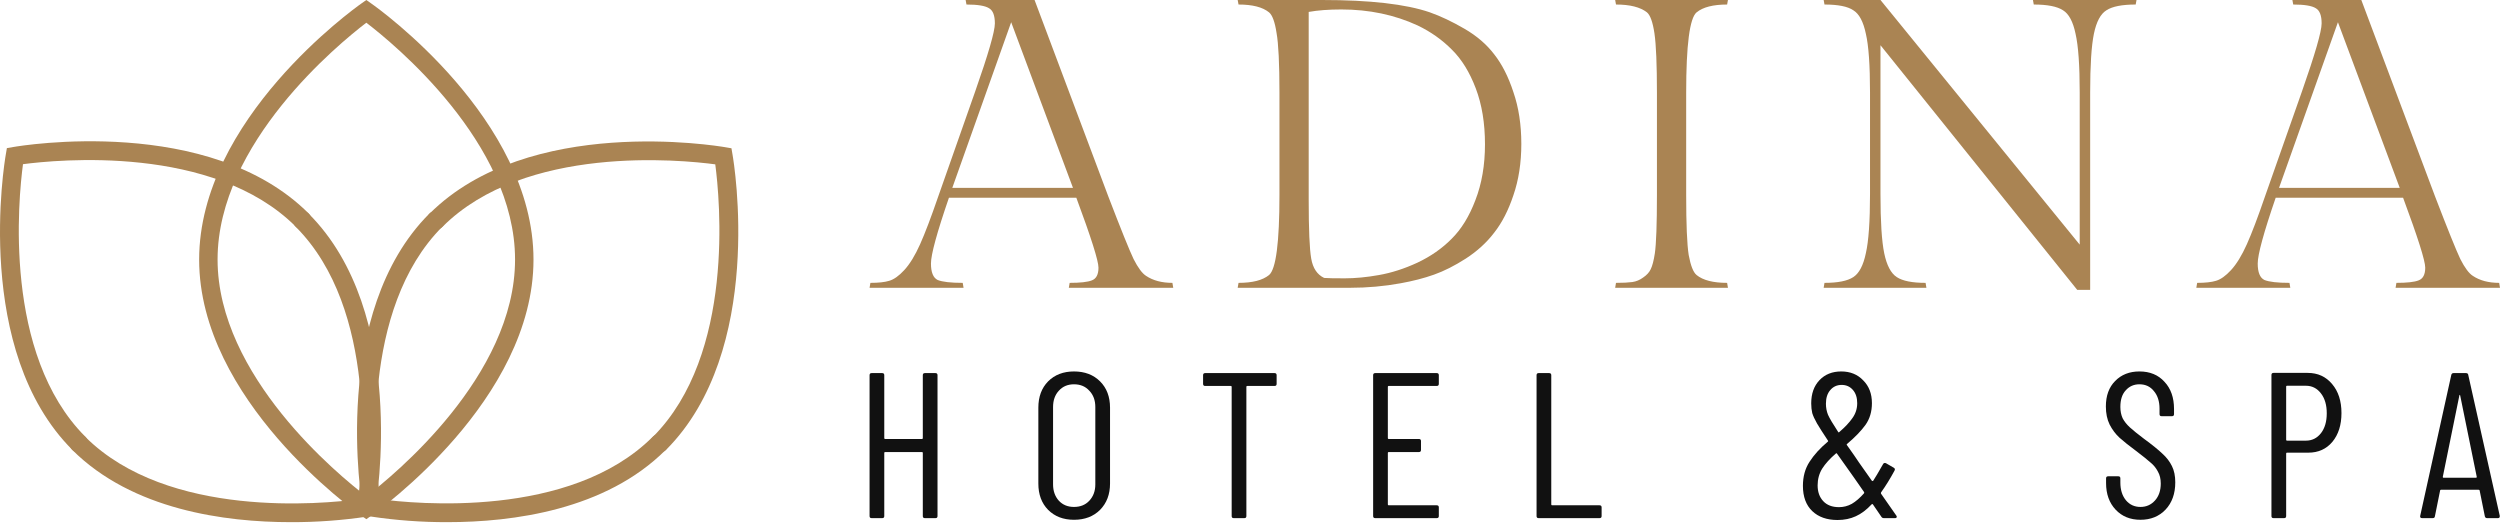
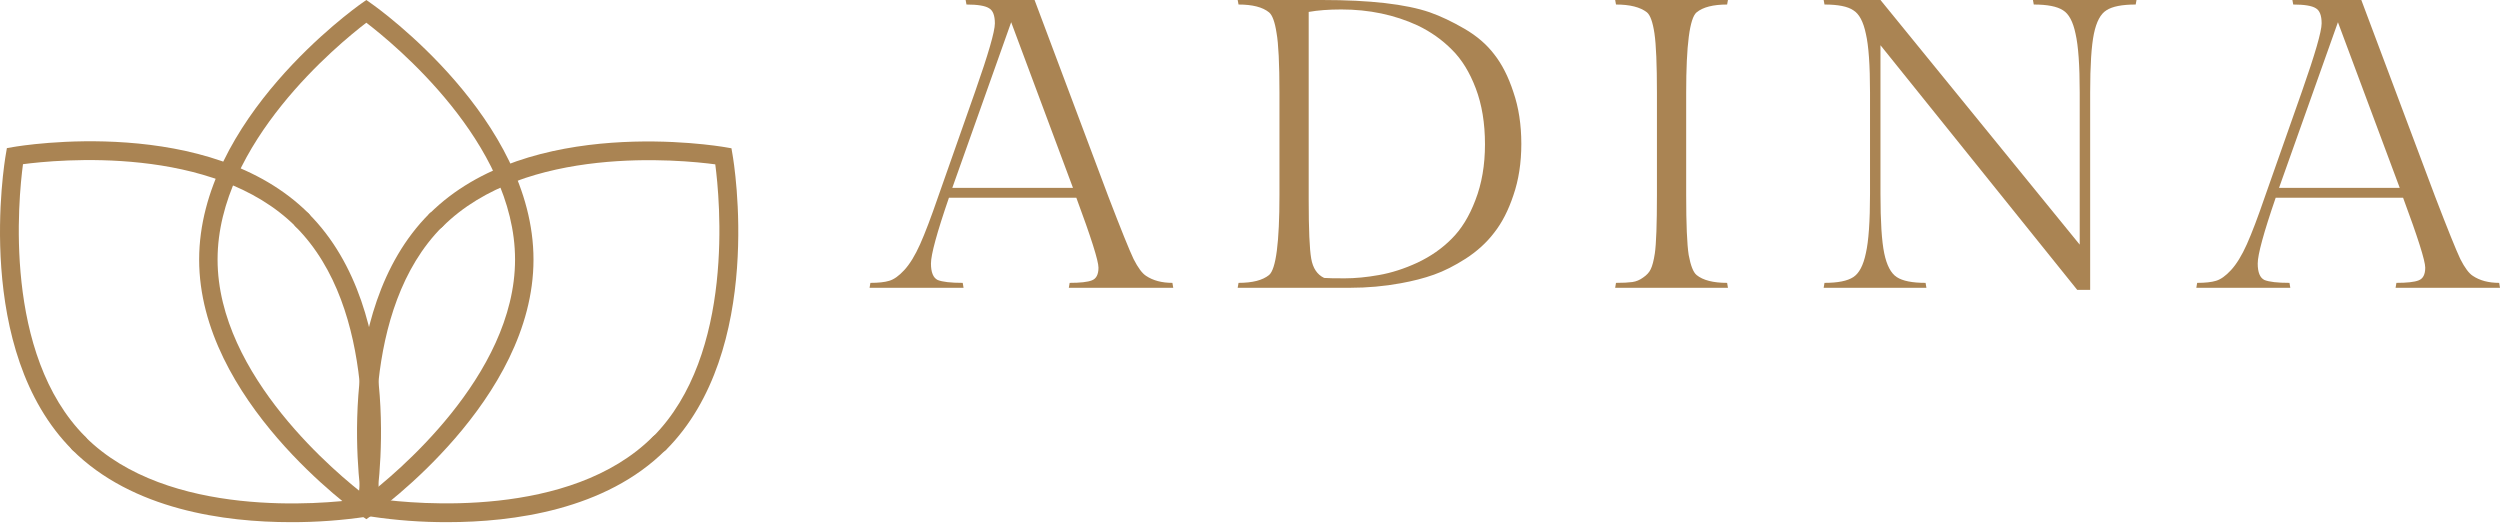
<svg xmlns="http://www.w3.org/2000/svg" width="138" height="29" viewBox="0 0 138 29" fill="none">
-   <path d="M50.939 20.71C50.939 20.634 50.977 20.595 51.054 20.595H51.637C51.713 20.595 51.751 20.634 51.751 20.71V28.487C51.751 28.563 51.713 28.601 51.637 28.601H51.054C50.977 28.601 50.939 28.563 50.939 28.487V24.998C50.939 24.968 50.924 24.953 50.893 24.953H48.858C48.827 24.953 48.812 24.968 48.812 24.998V28.487C48.812 28.563 48.774 28.601 48.698 28.601H48.114C48.038 28.601 48 28.563 48 28.487V20.71C48 20.634 48.038 20.595 48.114 20.595H48.698C48.774 20.595 48.812 20.634 48.812 20.71V24.186C48.812 24.217 48.827 24.232 48.858 24.232H50.893C50.924 24.232 50.939 24.217 50.939 24.186V20.71Z" fill="#111111" />
-   <path d="M59.284 28.692C58.697 28.692 58.221 28.509 57.855 28.143C57.496 27.777 57.317 27.293 57.317 26.691V22.505C57.317 21.903 57.496 21.419 57.855 21.053C58.221 20.687 58.697 20.504 59.284 20.504C59.879 20.504 60.359 20.687 60.725 21.053C61.091 21.419 61.274 21.903 61.274 22.505V26.691C61.274 27.286 61.091 27.77 60.725 28.143C60.359 28.509 59.879 28.692 59.284 28.692ZM59.284 27.983C59.635 27.983 59.917 27.869 60.13 27.64C60.352 27.404 60.462 27.103 60.462 26.737V22.471C60.462 22.097 60.352 21.796 60.13 21.567C59.917 21.331 59.635 21.213 59.284 21.213C58.941 21.213 58.663 21.331 58.449 21.567C58.236 21.796 58.129 22.097 58.129 22.471V26.737C58.129 27.103 58.236 27.404 58.449 27.64C58.663 27.869 58.941 27.983 59.284 27.983Z" fill="#111111" />
-   <path d="M70.355 20.595C70.432 20.595 70.47 20.634 70.47 20.71V21.19C70.47 21.266 70.432 21.305 70.355 21.305H68.846C68.815 21.305 68.8 21.32 68.8 21.35V28.487C68.8 28.563 68.762 28.601 68.686 28.601H68.102C68.026 28.601 67.988 28.563 67.988 28.487V21.35C67.988 21.32 67.973 21.305 67.942 21.305H66.524C66.448 21.305 66.41 21.266 66.41 21.19V20.71C66.41 20.634 66.448 20.595 66.524 20.595H70.355Z" fill="#111111" />
-   <path d="M79.423 21.19C79.423 21.266 79.385 21.305 79.308 21.305H76.655C76.625 21.305 76.609 21.32 76.609 21.35V24.186C76.609 24.217 76.625 24.232 76.655 24.232H78.325C78.401 24.232 78.439 24.27 78.439 24.347V24.838C78.439 24.915 78.401 24.953 78.325 24.953H76.655C76.625 24.953 76.609 24.968 76.609 24.998V27.846C76.609 27.877 76.625 27.892 76.655 27.892H79.308C79.385 27.892 79.423 27.93 79.423 28.006V28.487C79.423 28.563 79.385 28.601 79.308 28.601H75.912C75.836 28.601 75.797 28.563 75.797 28.487V20.71C75.797 20.634 75.836 20.595 75.912 20.595H79.308C79.385 20.595 79.423 20.634 79.423 20.71V21.19Z" fill="#111111" />
-   <path d="M84.932 28.601C84.856 28.601 84.818 28.563 84.818 28.487V20.71C84.818 20.634 84.856 20.595 84.932 20.595H85.515C85.591 20.595 85.63 20.634 85.63 20.71V27.846C85.63 27.877 85.645 27.892 85.675 27.892H88.294C88.371 27.892 88.409 27.93 88.409 28.006V28.487C88.409 28.563 88.371 28.601 88.294 28.601H84.932Z" fill="#111111" />
-   <path d="M104.679 28.464C104.694 28.479 104.702 28.502 104.702 28.532C104.702 28.548 104.694 28.563 104.679 28.578C104.664 28.593 104.641 28.601 104.611 28.601H103.993C103.932 28.601 103.886 28.578 103.856 28.532L103.387 27.846C103.379 27.831 103.368 27.823 103.353 27.823C103.337 27.823 103.326 27.827 103.318 27.835C103.036 28.14 102.743 28.361 102.438 28.498C102.14 28.635 101.805 28.704 101.431 28.704C100.844 28.704 100.379 28.54 100.036 28.212C99.693 27.884 99.521 27.419 99.521 26.817C99.521 26.306 99.643 25.864 99.887 25.49C100.131 25.109 100.467 24.739 100.894 24.381C100.917 24.373 100.92 24.354 100.905 24.324C100.631 23.912 100.429 23.596 100.299 23.375C100.169 23.146 100.082 22.955 100.036 22.803C99.998 22.642 99.979 22.463 99.979 22.265C99.979 21.731 100.131 21.305 100.436 20.984C100.741 20.664 101.142 20.504 101.637 20.504C102.133 20.504 102.537 20.668 102.849 20.996C103.17 21.316 103.33 21.735 103.33 22.254C103.33 22.719 103.212 23.119 102.975 23.454C102.739 23.782 102.4 24.133 101.957 24.507C101.934 24.514 101.931 24.533 101.946 24.564C102.251 24.991 102.476 25.315 102.621 25.536L103.33 26.542C103.337 26.55 103.349 26.554 103.364 26.554C103.379 26.554 103.391 26.55 103.398 26.542C103.505 26.382 103.688 26.073 103.947 25.616C103.963 25.585 103.985 25.567 104.016 25.559C104.046 25.551 104.077 25.555 104.107 25.57L104.542 25.822C104.603 25.86 104.614 25.913 104.576 25.982C104.332 26.432 104.085 26.832 103.833 27.183C103.825 27.206 103.825 27.229 103.833 27.252L104.679 28.464ZM101.66 21.247C101.401 21.247 101.191 21.343 101.031 21.533C100.871 21.716 100.791 21.968 100.791 22.288C100.791 22.502 100.829 22.703 100.905 22.894C100.989 23.085 101.176 23.401 101.466 23.843C101.481 23.874 101.5 23.878 101.523 23.855C101.843 23.58 102.087 23.321 102.255 23.077C102.43 22.833 102.518 22.559 102.518 22.254C102.518 21.949 102.438 21.705 102.278 21.522C102.117 21.339 101.912 21.247 101.66 21.247ZM101.511 27.995C101.763 27.995 101.999 27.934 102.22 27.812C102.441 27.682 102.666 27.488 102.895 27.229C102.91 27.206 102.91 27.183 102.895 27.16L102.346 26.371L101.397 25.033C101.382 25.01 101.363 25.01 101.34 25.033C101.012 25.315 100.76 25.593 100.585 25.868C100.417 26.142 100.333 26.451 100.333 26.794C100.333 27.152 100.436 27.442 100.642 27.663C100.848 27.884 101.138 27.995 101.511 27.995Z" fill="#111111" />
-   <path d="M118.154 28.692C117.589 28.692 117.132 28.506 116.781 28.132C116.431 27.759 116.255 27.27 116.255 26.668V26.405C116.255 26.329 116.293 26.291 116.37 26.291H116.93C117.006 26.291 117.044 26.329 117.044 26.405V26.634C117.044 27.038 117.147 27.366 117.353 27.617C117.559 27.861 117.826 27.983 118.154 27.983C118.474 27.983 118.741 27.865 118.954 27.629C119.168 27.392 119.274 27.08 119.274 26.691C119.274 26.432 119.221 26.211 119.114 26.028C119.015 25.837 118.882 25.673 118.714 25.536C118.554 25.391 118.283 25.174 117.902 24.884C117.521 24.602 117.22 24.362 116.999 24.164C116.777 23.958 116.594 23.714 116.45 23.432C116.312 23.15 116.244 22.818 116.244 22.437C116.244 21.842 116.415 21.373 116.758 21.03C117.101 20.679 117.547 20.504 118.096 20.504C118.676 20.504 119.137 20.695 119.48 21.076C119.831 21.449 120.006 21.949 120.006 22.574V22.86C120.006 22.936 119.968 22.974 119.892 22.974H119.32C119.244 22.974 119.206 22.936 119.206 22.86V22.562C119.206 22.158 119.103 21.834 118.897 21.59C118.699 21.339 118.432 21.213 118.096 21.213C117.791 21.213 117.54 21.323 117.342 21.545C117.143 21.758 117.044 22.063 117.044 22.46C117.044 22.696 117.086 22.906 117.17 23.089C117.262 23.264 117.395 23.432 117.57 23.592C117.746 23.752 118.005 23.962 118.348 24.221C118.806 24.556 119.145 24.831 119.366 25.044C119.595 25.25 119.77 25.479 119.892 25.73C120.014 25.974 120.075 26.272 120.075 26.622C120.075 27.248 119.896 27.751 119.537 28.132C119.179 28.506 118.718 28.692 118.154 28.692Z" fill="#111111" />
-   <path d="M127.385 20.584C127.942 20.584 128.391 20.79 128.734 21.201C129.078 21.606 129.249 22.139 129.249 22.803C129.249 23.458 129.081 23.988 128.746 24.392C128.41 24.789 127.968 24.987 127.419 24.987H126.241C126.211 24.987 126.196 25.002 126.196 25.033V28.487C126.196 28.563 126.157 28.601 126.081 28.601H125.498C125.422 28.601 125.384 28.563 125.384 28.487V20.698C125.384 20.622 125.422 20.584 125.498 20.584H127.385ZM127.282 24.324C127.625 24.324 127.903 24.186 128.117 23.912C128.33 23.637 128.437 23.271 128.437 22.814C128.437 22.357 128.33 21.991 128.117 21.716C127.903 21.434 127.625 21.293 127.282 21.293H126.241C126.211 21.293 126.196 21.308 126.196 21.339V24.278C126.196 24.308 126.211 24.324 126.241 24.324H127.282Z" fill="#111111" />
-   <path d="M137.289 28.601C137.221 28.601 137.179 28.567 137.163 28.498L136.877 27.08C136.877 27.065 136.87 27.053 136.855 27.046C136.847 27.038 136.836 27.034 136.82 27.034H134.75C134.735 27.034 134.72 27.038 134.705 27.046C134.697 27.053 134.693 27.065 134.693 27.08L134.407 28.498C134.4 28.567 134.358 28.601 134.281 28.601H133.698C133.66 28.601 133.63 28.59 133.607 28.567C133.591 28.544 133.588 28.513 133.595 28.475L135.311 20.698C135.326 20.63 135.368 20.595 135.436 20.595H136.123C136.199 20.595 136.241 20.63 136.248 20.698L137.987 28.475V28.498C137.987 28.567 137.953 28.601 137.884 28.601H137.289ZM134.842 26.325C134.842 26.356 134.853 26.371 134.876 26.371H136.683C136.706 26.371 136.717 26.356 136.717 26.325L135.802 21.831C135.795 21.808 135.787 21.796 135.78 21.796C135.772 21.796 135.764 21.808 135.757 21.831L134.842 26.325Z" fill="#111111" />
  <path d="M59.045 15.614C59.629 15.614 60.036 15.569 60.267 15.478C60.513 15.387 60.636 15.153 60.636 14.774C60.636 14.396 60.228 13.11 59.414 10.916H52.381C51.72 12.838 51.389 14.048 51.389 14.547C51.389 15.032 51.513 15.334 51.758 15.455C52.02 15.561 52.481 15.614 53.142 15.614L53.188 15.886H48L48.046 15.614C48.492 15.614 48.838 15.576 49.084 15.501C49.345 15.425 49.622 15.228 49.914 14.911C50.221 14.578 50.513 14.101 50.79 13.481C51.067 12.861 51.397 11.991 51.782 10.871L53.834 5.038C54.556 2.981 54.917 1.732 54.917 1.294C54.917 0.855 54.81 0.575 54.595 0.454C54.379 0.318 53.964 0.25 53.349 0.25L53.303 0H57.108L61.189 10.871C61.881 12.671 62.342 13.814 62.573 14.298C62.819 14.782 63.049 15.092 63.264 15.228C63.649 15.486 64.133 15.614 64.717 15.614L64.763 15.886H58.999L59.045 15.614ZM55.817 1.226L52.566 10.372H59.229L55.817 1.226Z" fill="#AA8453" />
  <path d="M72.978 0C75.622 0 77.605 0.227 78.927 0.681C79.526 0.893 80.164 1.195 80.841 1.589C81.517 1.982 82.063 2.451 82.478 2.996C82.908 3.54 83.262 4.236 83.539 5.084C83.831 5.931 83.977 6.884 83.977 7.943C83.977 8.987 83.831 9.933 83.539 10.78C83.262 11.612 82.908 12.301 82.478 12.845C82.063 13.39 81.54 13.867 80.91 14.275C80.295 14.669 79.711 14.964 79.158 15.16C78.604 15.357 77.989 15.516 77.313 15.637C76.406 15.803 75.476 15.886 74.523 15.886H68.32L68.367 15.614C69.135 15.614 69.696 15.47 70.05 15.183C70.434 14.865 70.626 13.39 70.626 10.757V5.129C70.626 3.51 70.572 2.406 70.465 1.816C70.373 1.21 70.234 0.832 70.05 0.681C69.696 0.393 69.135 0.25 68.367 0.25L68.32 0H72.978ZM73.093 15.342C73.278 15.357 73.654 15.364 74.223 15.364C74.807 15.364 75.438 15.304 76.114 15.183C76.806 15.062 77.513 14.835 78.235 14.502C78.973 14.154 79.603 13.715 80.126 13.186C80.664 12.656 81.102 11.945 81.44 11.053C81.794 10.145 81.971 9.116 81.971 7.966C81.971 6.801 81.802 5.772 81.463 4.879C81.125 3.987 80.687 3.276 80.149 2.746C79.611 2.201 78.981 1.755 78.258 1.407C76.982 0.817 75.576 0.522 74.039 0.522C73.347 0.522 72.748 0.567 72.24 0.658V11.03C72.24 12.664 72.286 13.746 72.379 14.275C72.471 14.805 72.709 15.16 73.093 15.342Z" fill="#AA8453" />
  <path d="M93.077 5.129V10.757C93.077 12.376 93.123 13.481 93.215 14.071C93.323 14.661 93.469 15.032 93.653 15.183C94.007 15.47 94.568 15.614 95.337 15.614L95.383 15.886H89.157L89.203 15.614C89.588 15.614 89.887 15.599 90.103 15.569C90.318 15.539 90.518 15.455 90.702 15.319C90.902 15.183 91.04 15.032 91.117 14.865C91.209 14.684 91.286 14.389 91.348 13.98C91.424 13.451 91.463 12.376 91.463 10.757V5.129C91.463 3.556 91.417 2.459 91.325 1.838C91.232 1.218 91.094 0.832 90.91 0.681C90.541 0.393 89.972 0.25 89.203 0.25L89.157 0H95.383L95.337 0.25C94.568 0.25 94.007 0.393 93.653 0.681C93.269 0.999 93.077 2.481 93.077 5.129Z" fill="#AA8453" />
  <path d="M115.377 5.106V16H114.662L103.802 2.496V10.712C103.802 12.225 103.871 13.314 104.009 13.98C104.148 14.646 104.378 15.085 104.701 15.296C105.024 15.508 105.554 15.614 106.292 15.614L106.338 15.886H100.666L100.712 15.614C101.45 15.614 101.98 15.508 102.303 15.296C102.626 15.085 102.856 14.646 102.995 13.98C103.148 13.314 103.225 12.225 103.225 10.712V5.106C103.225 3.593 103.148 2.512 102.995 1.861C102.856 1.195 102.626 0.764 102.303 0.567C101.995 0.356 101.465 0.25 100.712 0.25L100.666 0H103.802L114.8 13.504V5.106C114.8 3.609 114.723 2.527 114.57 1.861C114.431 1.195 114.201 0.764 113.878 0.567C113.555 0.356 113.017 0.25 112.264 0.25L112.218 0H117.936L117.89 0.25C117.137 0.25 116.599 0.356 116.276 0.567C115.953 0.764 115.723 1.195 115.584 1.861C115.446 2.527 115.377 3.609 115.377 5.106Z" fill="#AA8453" />
  <path d="M132.282 15.614C132.866 15.614 133.273 15.569 133.504 15.478C133.75 15.387 133.873 15.153 133.873 14.774C133.873 14.396 133.465 13.11 132.651 10.916H125.618C124.957 12.838 124.626 14.048 124.626 14.547C124.626 15.032 124.749 15.334 124.995 15.455C125.257 15.561 125.718 15.614 126.379 15.614L126.425 15.886H121.237L121.283 15.614C121.729 15.614 122.075 15.576 122.321 15.501C122.582 15.425 122.859 15.228 123.151 14.911C123.458 14.578 123.75 14.101 124.027 13.481C124.304 12.861 124.634 11.991 125.018 10.871L127.071 5.038C127.793 2.981 128.154 1.732 128.154 1.294C128.154 0.855 128.047 0.575 127.831 0.454C127.616 0.318 127.201 0.25 126.586 0.25L126.54 0H130.345L134.426 10.871C135.118 12.671 135.579 13.814 135.809 14.298C136.055 14.782 136.286 15.092 136.501 15.228C136.886 15.486 137.37 15.614 137.954 15.614L138 15.886H132.236L132.282 15.614ZM129.054 1.226L125.802 10.372H132.466L129.054 1.226Z" fill="#AA8453" />
  <path d="M4.352 24.983C4.285 24.983 4.219 24.97 4.158 24.944C4.097 24.918 4.041 24.88 3.994 24.833C-1.491 19.351 0.243 8.969 0.32 8.529L0.38 8.176L0.734 8.115C1.174 8.038 11.562 6.314 17.043 11.787C17.138 11.883 17.192 12.012 17.192 12.147C17.192 12.282 17.138 12.411 17.043 12.507C16.947 12.602 16.818 12.656 16.683 12.656C16.548 12.656 16.418 12.602 16.323 12.507C11.76 7.956 3.136 8.818 1.269 9.063C1.019 10.93 0.152 19.549 4.714 24.109C4.81 24.204 4.863 24.334 4.863 24.468C4.863 24.603 4.81 24.733 4.714 24.828C4.668 24.878 4.612 24.917 4.549 24.944C4.487 24.97 4.42 24.984 4.352 24.983Z" fill="#AA8453" />
  <path d="M16.047 28.823C12.429 28.823 7.31 28.146 3.99 24.836C3.895 24.741 3.841 24.611 3.841 24.476C3.841 24.341 3.895 24.212 3.99 24.116C4.086 24.021 4.215 23.968 4.35 23.968C4.485 23.968 4.615 24.021 4.71 24.116C9.273 28.668 17.897 27.81 19.764 27.56C20.014 25.694 20.881 17.07 16.319 12.515C16.224 12.419 16.17 12.29 16.17 12.155C16.17 12.02 16.224 11.891 16.319 11.795C16.414 11.7 16.544 11.646 16.679 11.646C16.814 11.646 16.943 11.7 17.039 11.795C22.52 17.277 20.791 27.659 20.713 28.099L20.652 28.452L20.299 28.512C18.892 28.724 17.47 28.828 16.047 28.823Z" fill="#AA8453" />
  <path d="M36.396 24.984C36.262 24.983 36.134 24.93 36.038 24.837C35.943 24.742 35.889 24.612 35.889 24.477C35.889 24.342 35.943 24.213 36.038 24.117C40.592 19.558 39.729 10.938 39.483 9.072C37.616 8.822 28.988 7.96 24.43 12.516C24.334 12.611 24.204 12.665 24.069 12.665C23.934 12.665 23.805 12.611 23.709 12.516C23.614 12.42 23.561 12.291 23.561 12.156C23.561 12.021 23.614 11.892 23.709 11.796C29.194 6.323 39.583 8.051 40.023 8.124L40.376 8.185L40.436 8.538C40.514 8.978 42.239 19.355 36.762 24.837C36.663 24.931 36.532 24.983 36.396 24.984Z" fill="#AA8453" />
  <path d="M24.697 28.823C23.272 28.827 21.849 28.722 20.441 28.508L20.087 28.448L20.027 28.094C19.949 27.655 18.22 17.273 23.701 11.791C23.797 11.696 23.926 11.642 24.061 11.642C24.196 11.642 24.325 11.696 24.421 11.791C24.516 11.886 24.57 12.016 24.57 12.151C24.57 12.286 24.516 12.415 24.421 12.511C19.859 17.07 20.726 25.689 20.976 27.556C22.843 27.806 31.471 28.668 36.029 24.112C36.125 24.017 36.255 23.963 36.39 23.963C36.525 23.963 36.654 24.017 36.75 24.112C36.845 24.208 36.898 24.337 36.898 24.472C36.898 24.607 36.845 24.736 36.75 24.832C33.434 28.15 28.315 28.823 24.697 28.823Z" fill="#AA8453" />
  <path d="M20.221 28.659L19.928 28.453C19.561 28.194 10.993 22.074 10.993 14.33C10.993 6.585 19.565 0.465 19.928 0.207L20.221 0L20.514 0.207C20.881 0.465 29.449 6.577 29.449 14.33C29.449 22.074 20.876 28.194 20.514 28.453L20.221 28.659ZM20.221 1.254C18.724 2.396 12.01 7.887 12.01 14.325C12.01 20.764 18.724 26.255 20.221 27.397C21.717 26.255 28.431 20.764 28.431 14.325C28.431 7.887 21.721 2.4 20.221 1.254Z" fill="#AA8453" />
</svg>
